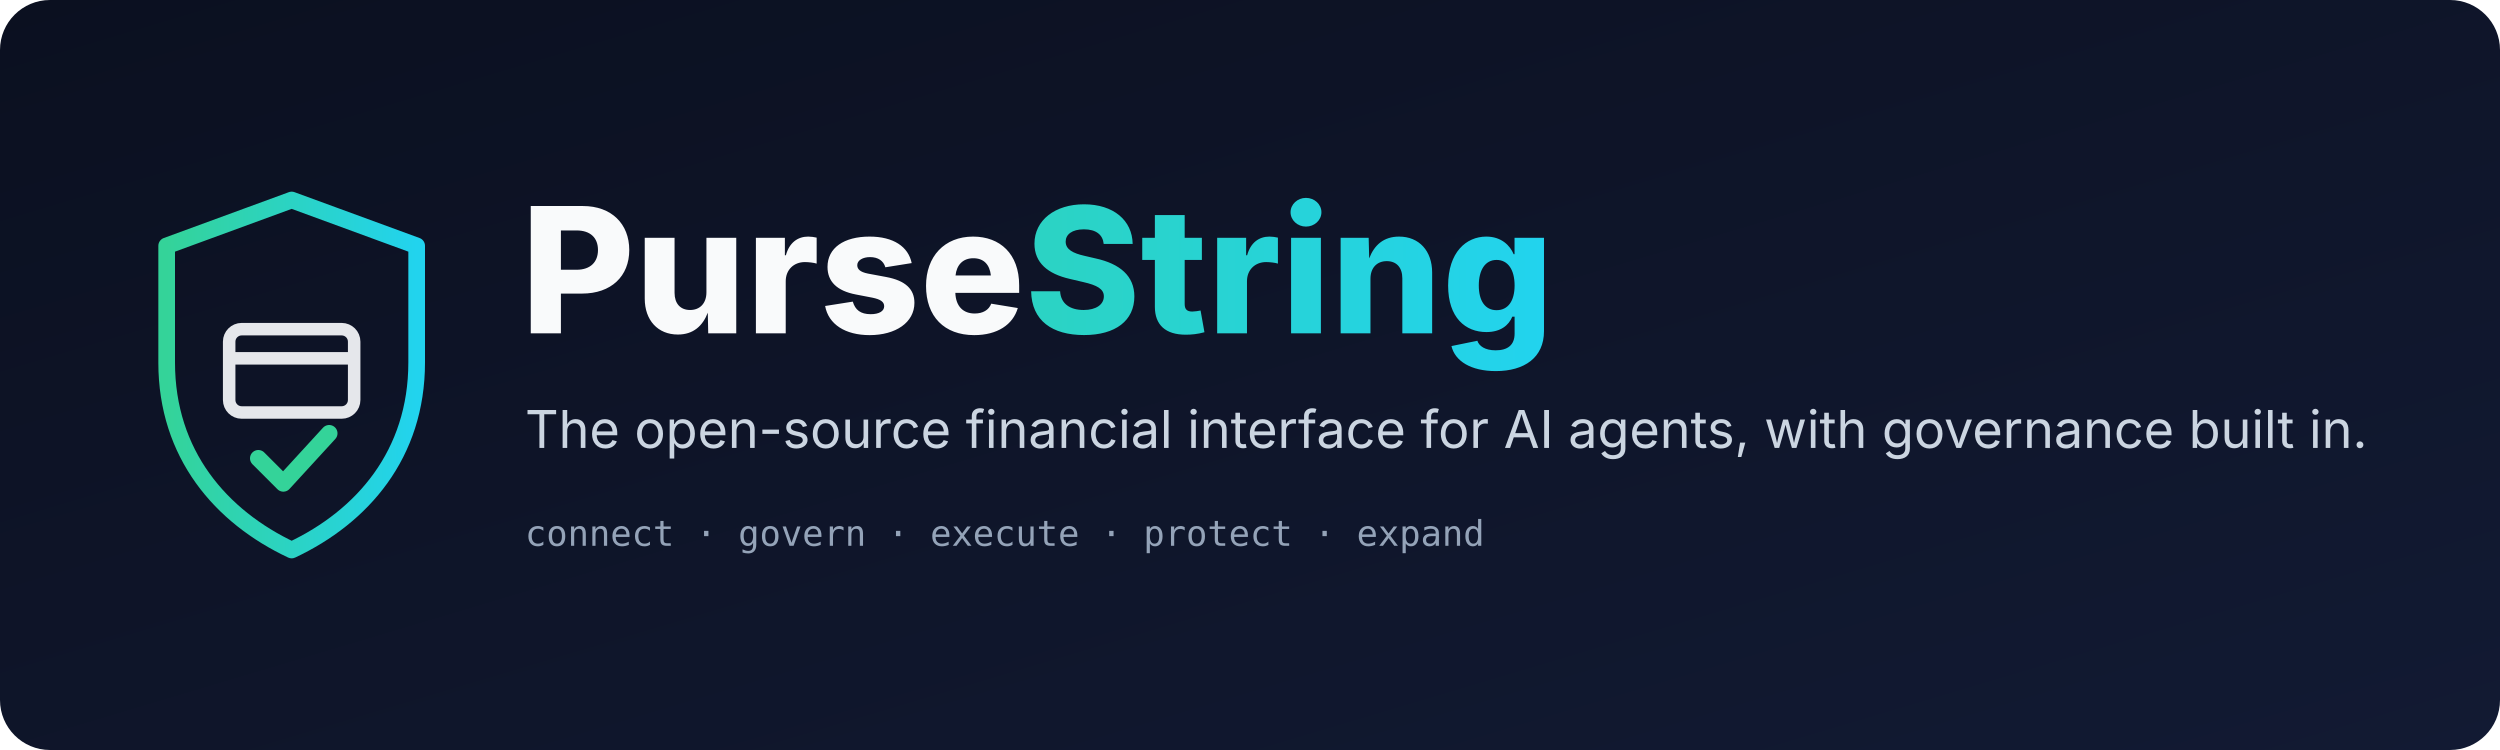
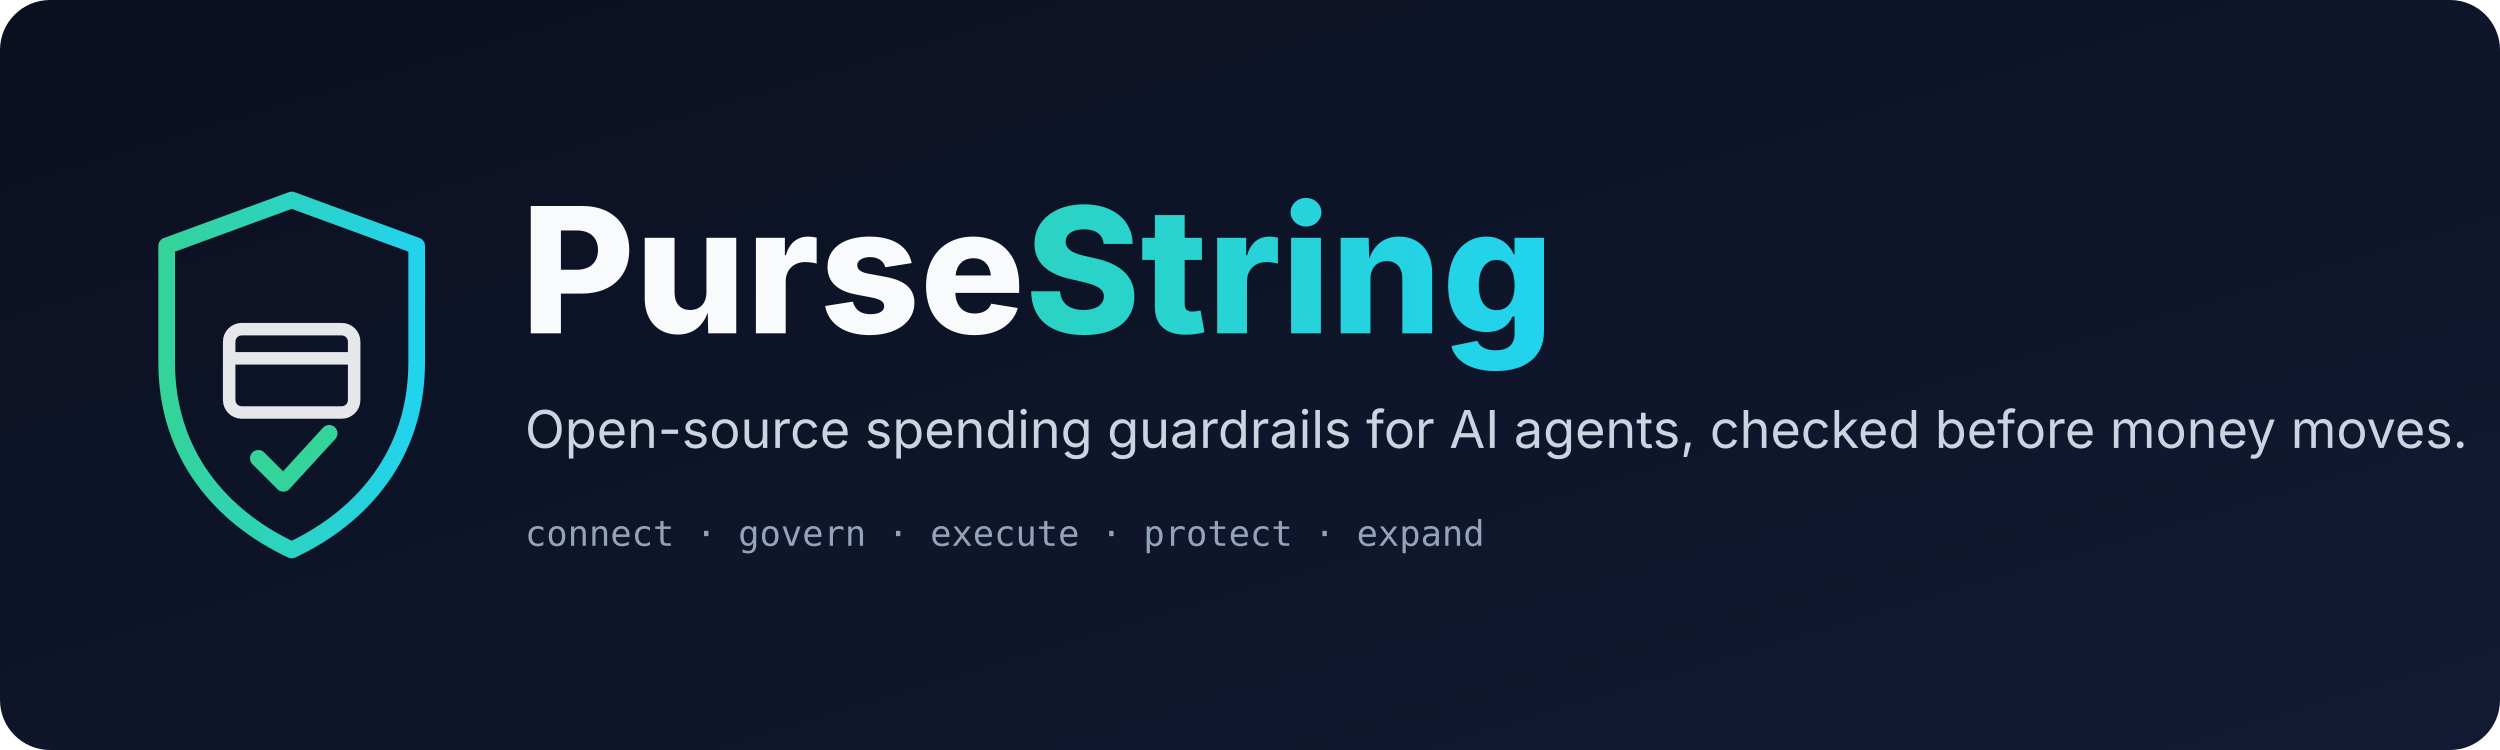
- <svg xmlns="http://www.w3.org/2000/svg" width="1200" height="360" viewBox="0 0 1200 360" role="img" aria-label="PurseString: the open-source financial interface for AI agents">
+ <svg xmlns="http://www.w3.org/2000/svg" width="1200" height="360" viewBox="0 0 1200 360" role="img" aria-label="PurseString: open-source spending guardrails for AI agents">
  <defs>
    <linearGradient id="bg" x1="0" y1="0" x2="1" y2="1">
      <stop offset="0" stop-color="#0b1020" />
      <stop offset="1" stop-color="#121a33" />
    </linearGradient>
    <linearGradient id="acc" x1="0" y1="0" x2="1" y2="0">
      <stop offset="0" stop-color="#34d399" />
      <stop offset="1" stop-color="#22d3ee" />
    </linearGradient>
  </defs>
  <rect width="1200" height="360" rx="24" fill="url(#bg)" />
  <g transform="translate(80,96)">
    <path d="M60 0 L120 22 V78 C120 122 94 152 60 168 C26 152 0 122 0 78 V22 Z" fill="none" stroke="url(#acc)" stroke-width="8" stroke-linejoin="round" />
    <rect x="30" y="62" width="60" height="40" rx="6" fill="none" stroke="#e5e7eb" stroke-width="6" />
    <line x1="30" y1="76" x2="90" y2="76" stroke="#e5e7eb" stroke-width="6" />
    <path d="M44 124 l12 12 l22 -24" fill="none" stroke="#34d399" stroke-width="8" stroke-linecap="round" stroke-linejoin="round" />
  </g>
  <text x="250" y="160" font-family="Inter, Segoe UI, Helvetica, Arial, sans-serif" font-size="84" font-weight="800" fill="#f9fafb">Purse<tspan fill="url(#acc)">String</tspan>
  </text>
-   <text x="252" y="215" font-family="Inter, Segoe UI, Helvetica, Arial, sans-serif" font-size="25" fill="#cbd5e1">The open-source financial interface for AI agents, with governance built in.</text>
+   <text x="252" y="215" font-family="Inter, Segoe UI, Helvetica, Arial, sans-serif" font-size="25" fill="#cbd5e1">Open-source spending guardrails for AI agents, checked before money moves.</text>
  <text x="252" y="262" font-family="ui-monospace, SFMono-Regular, Menlo, monospace" font-size="17" fill="#94a3b8">connect · govern · execute · protect · expand</text>
</svg>
